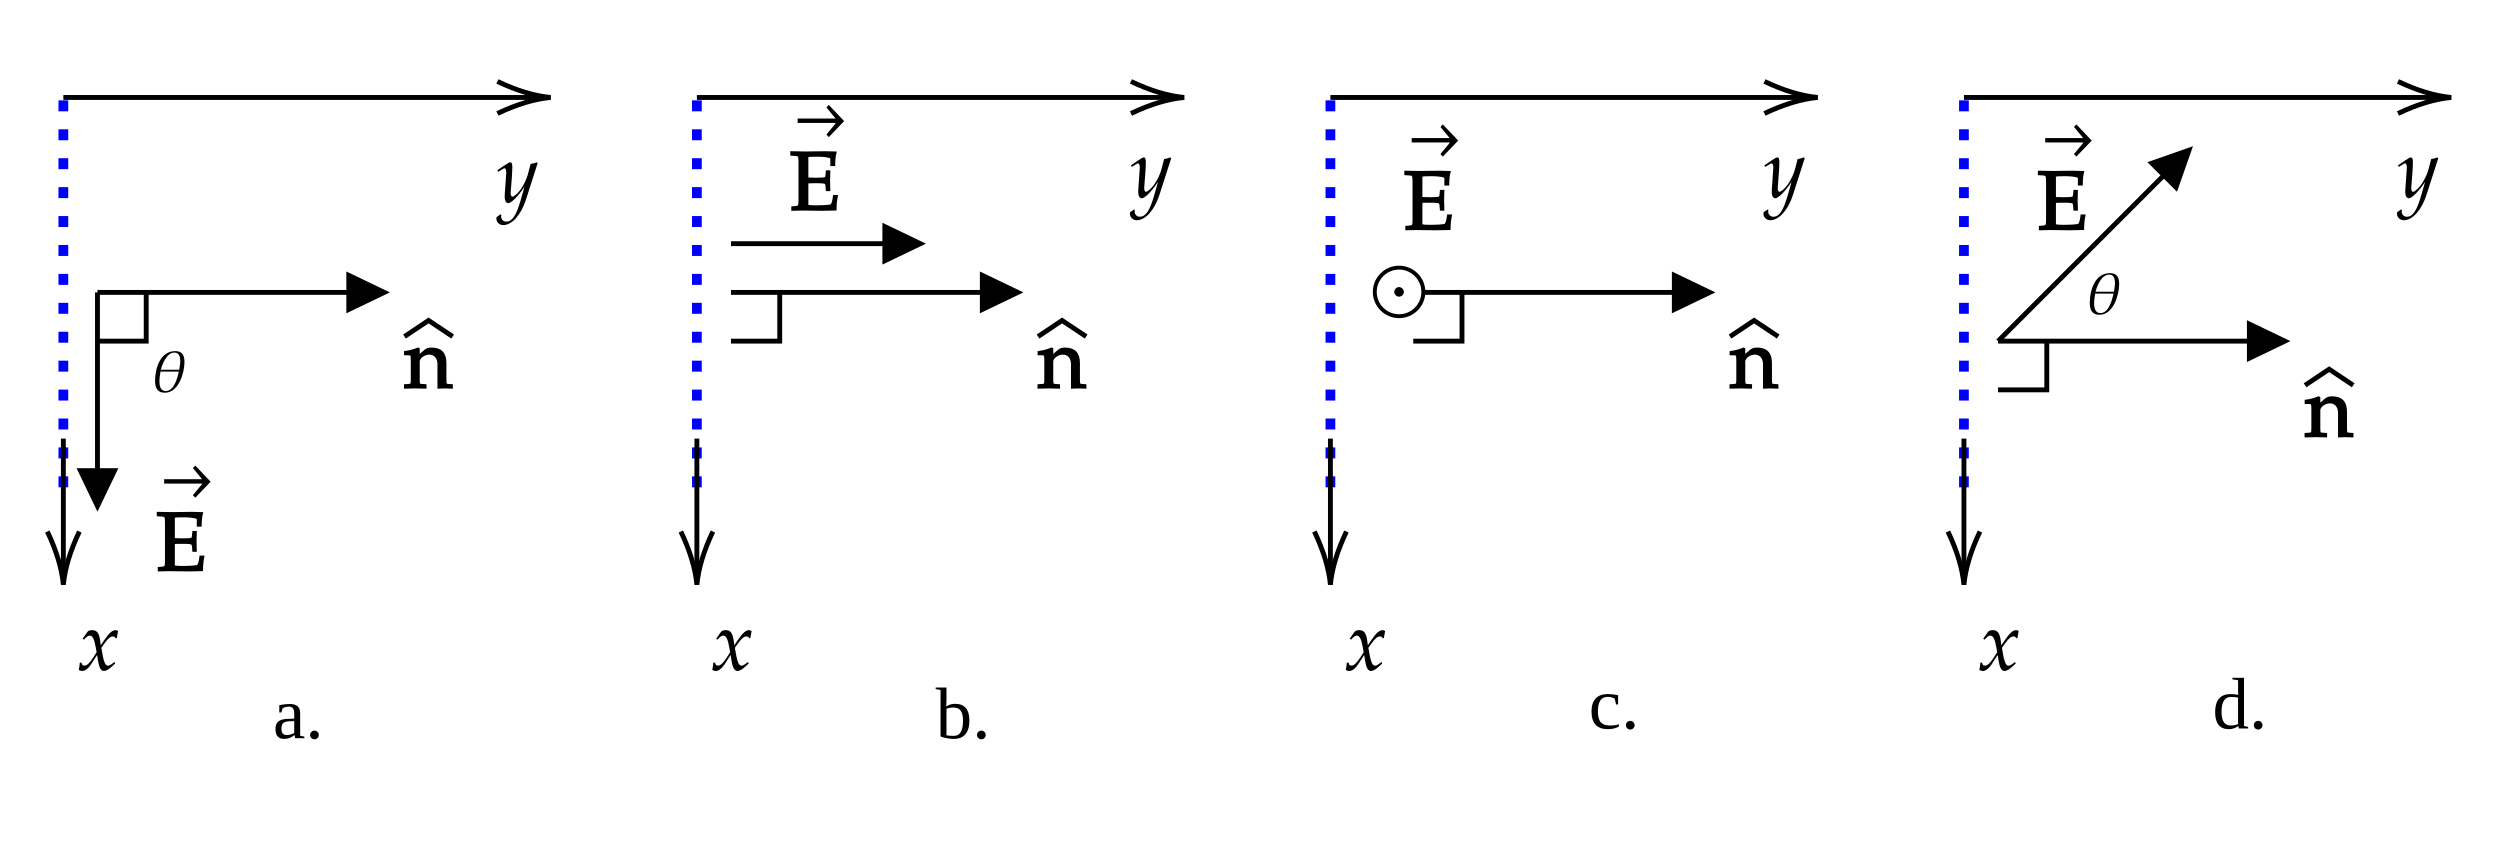
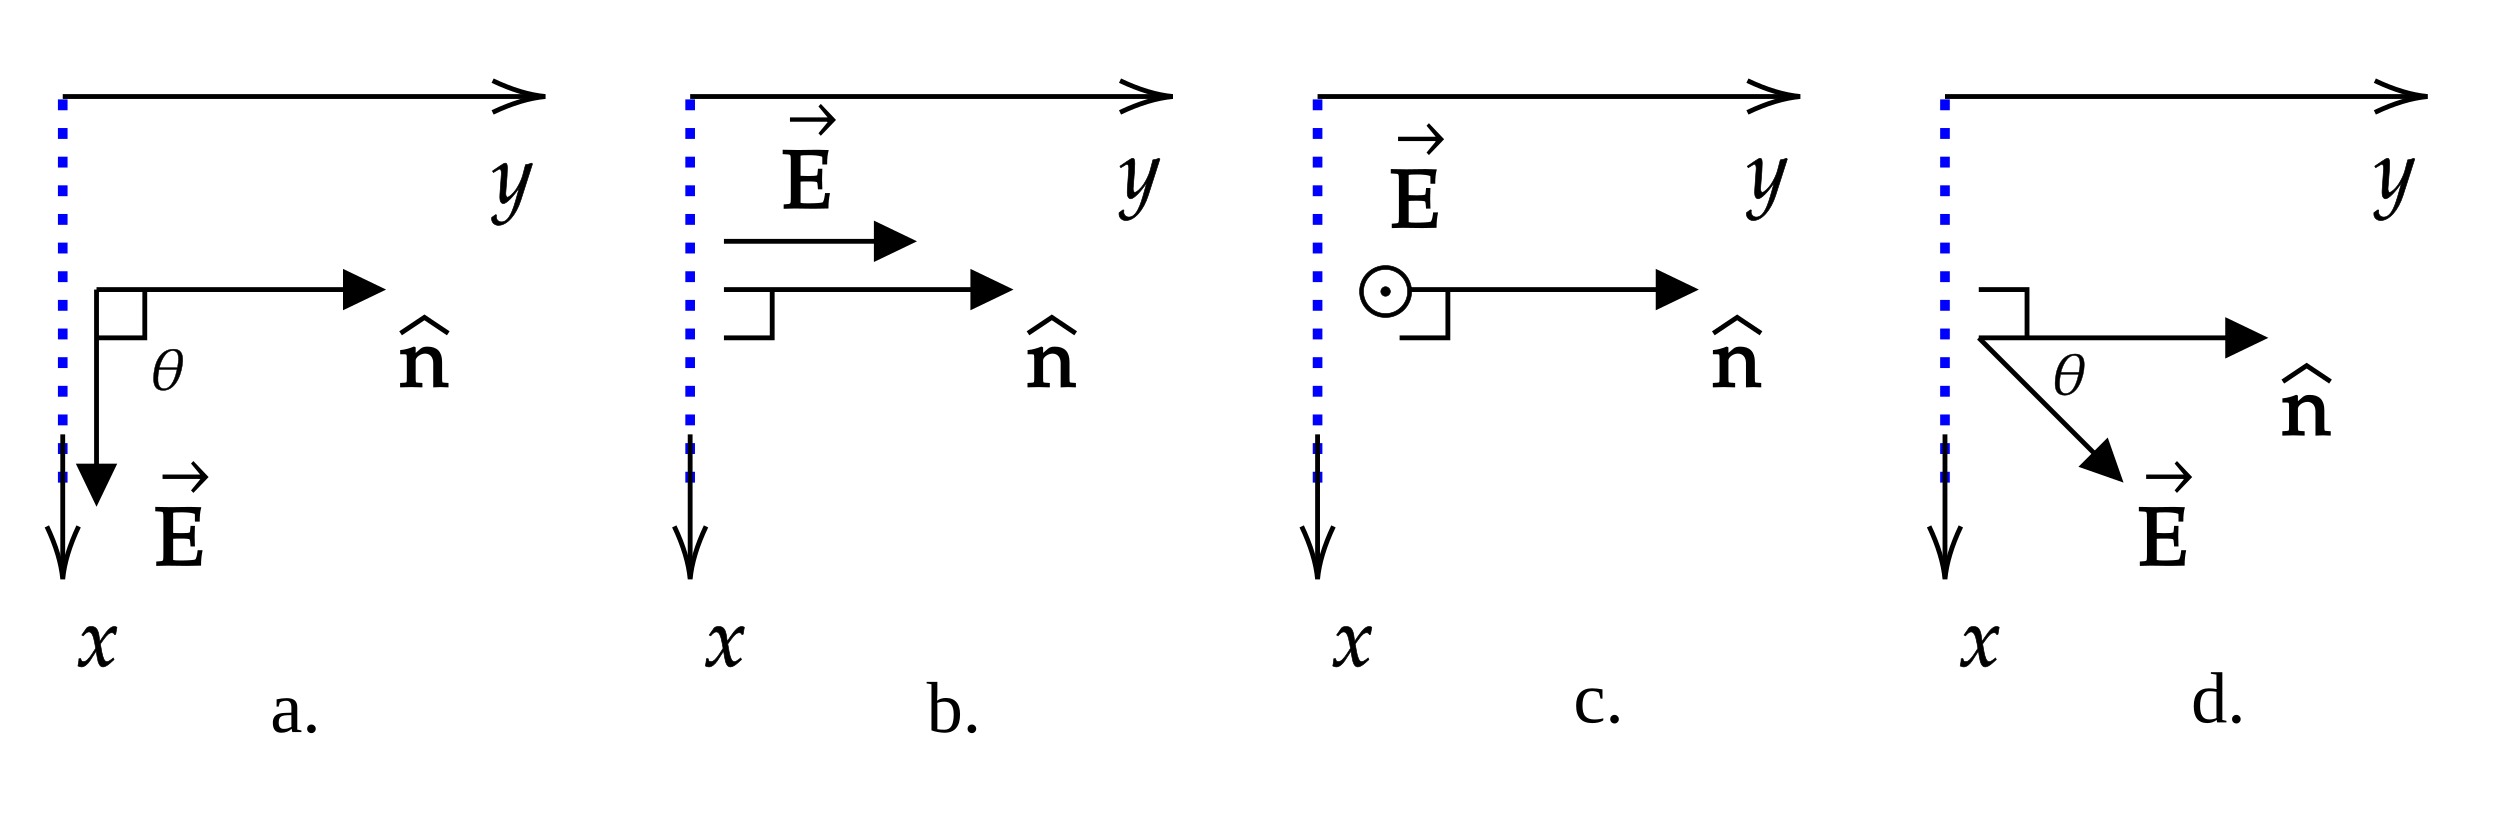
- <svg xmlns="http://www.w3.org/2000/svg" x="0" y="0" width="513" height="172.852" style="         width:513px;         height:172.852px;         background: transparent;         fill: none; ">
+ <svg xmlns="http://www.w3.org/2000/svg" x="0" y="0" width="518" height="172.85" style="         width:518px;         height:172.85px;         background: transparent;         fill: none; ">
  <svg class="role-diagram-draw-area">
    <g class="shapes-region" style="stroke: black; fill: none;">
      <g class="arrow-line">
        <path class="connection real" stroke-dasharray="2.25 3.685" d="  M13,100 L13,20" style="stroke: rgb(0, 0, 255); stroke-opacity: 1; stroke-width: 2; fill: none; fill-opacity: 1;" />
      </g>
      <g class="arrow-line">
        <path class="connection real" stroke-dasharray="" d="  M13,90 L13,118" style="stroke: rgb(0, 0, 0); stroke-width: 1; fill: none; fill-opacity: 1;" />
        <g stroke="#000" transform="matrix(-1.8369701987210297e-16,-1,1,-1.8369701987210297e-16,13,120)" style="stroke: rgb(0, 0, 0); stroke-width: 1;">
          <path d=" M10.93,-3.29 Q4.96,-0.45 0,0 Q4.96,0.45 10.93,3.29" />
        </g>
      </g>
      <g class="arrow-line">
        <path class="connection real" stroke-dasharray="" d="  M13,20 L111,20" style="stroke: rgb(0, 0, 0); stroke-width: 1; fill: none; fill-opacity: 1;" />
        <g stroke="#000" transform="matrix(-1,1.2246467991473532e-16,-1.2246467991473532e-16,-1,113,20)" style="stroke: rgb(0, 0, 0); stroke-width: 1;">
          <path d=" M10.93,-3.29 Q4.96,-0.45 0,0 Q4.96,0.45 10.93,3.29" />
        </g>
      </g>
      <g class="arrow-line">
        <path class="connection real" stroke-dasharray="2.25 3.685" d="  M143,100 L143,20" style="stroke: rgb(0, 0, 255); stroke-opacity: 1; stroke-width: 2; fill: none; fill-opacity: 1;" />
      </g>
      <g class="arrow-line">
        <path class="connection real" stroke-dasharray="" d="  M143,90 L143,118" style="stroke: rgb(0, 0, 0); stroke-width: 1; fill: none; fill-opacity: 1;" />
        <g stroke="#000" transform="matrix(-1.8369701987210297e-16,-1,1,-1.8369701987210297e-16,143,120)" style="stroke: rgb(0, 0, 0); stroke-width: 1;">
          <path d=" M10.93,-3.29 Q4.96,-0.45 0,0 Q4.96,0.45 10.93,3.29" />
        </g>
      </g>
      <g class="arrow-line">
        <path class="connection real" stroke-dasharray="" d="  M143,20 L241,20" style="stroke: rgb(0, 0, 0); stroke-width: 1; fill: none; fill-opacity: 1;" />
        <g stroke="#000" transform="matrix(-1,1.2246467991473532e-16,-1.2246467991473532e-16,-1,243,20)" style="stroke: rgb(0, 0, 0); stroke-width: 1;">
          <path d=" M10.93,-3.29 Q4.96,-0.45 0,0 Q4.96,0.45 10.93,3.29" />
        </g>
      </g>
      <g class="arrow-line">
        <path class="connection real" stroke-dasharray="2.25 3.685" d="  M273,100 L273,20" style="stroke: rgb(0, 0, 255); stroke-opacity: 1; stroke-width: 2; fill: none; fill-opacity: 1;" />
      </g>
      <g class="arrow-line">
        <path class="connection real" stroke-dasharray="" d="  M273,90 L273,118" style="stroke: rgb(0, 0, 0); stroke-width: 1; fill: none; fill-opacity: 1;" />
        <g stroke="#000" transform="matrix(-1.8369701987210297e-16,-1,1,-1.8369701987210297e-16,273,120)" style="stroke: rgb(0, 0, 0); stroke-width: 1;">
          <path d=" M10.93,-3.29 Q4.96,-0.45 0,0 Q4.96,0.45 10.93,3.29" />
        </g>
      </g>
      <g class="arrow-line">
        <path class="connection real" stroke-dasharray="" d="  M273,20 L371,20" style="stroke: rgb(0, 0, 0); stroke-width: 1; fill: none; fill-opacity: 1;" />
        <g stroke="#000" transform="matrix(-1,1.2246467991473532e-16,-1.2246467991473532e-16,-1,373,20)" style="stroke: rgb(0, 0, 0); stroke-width: 1;">
          <path d=" M10.93,-3.29 Q4.96,-0.45 0,0 Q4.96,0.45 10.93,3.29" />
        </g>
      </g>
      <g class="arrow-line">
        <path class="connection real" stroke-dasharray="2.25 3.685" d="  M403,100 L403,20" style="stroke: rgb(0, 0, 255); stroke-opacity: 1; stroke-width: 2; fill: none; fill-opacity: 1;" />
      </g>
      <g class="arrow-line">
        <path class="connection real" stroke-dasharray="" d="  M403,90 L403,118" style="stroke: rgb(0, 0, 0); stroke-width: 1; fill: none; fill-opacity: 1;" />
        <g stroke="#000" transform="matrix(-1.8369701987210297e-16,-1,1,-1.8369701987210297e-16,403,120)" style="stroke: rgb(0, 0, 0); stroke-width: 1;">
          <path d=" M10.93,-3.29 Q4.96,-0.45 0,0 Q4.96,0.45 10.93,3.29" />
        </g>
      </g>
      <g class="arrow-line">
        <path class="connection real" stroke-dasharray="" d="  M403,20 L501,20" style="stroke: rgb(0, 0, 0); stroke-width: 1; fill: none; fill-opacity: 1;" />
        <g stroke="#000" transform="matrix(-1,1.2246467991473532e-16,-1.2246467991473532e-16,-1,503,20)" style="stroke: rgb(0, 0, 0); stroke-width: 1;">
          <path d=" M10.93,-3.29 Q4.96,-0.45 0,0 Q4.96,0.45 10.93,3.29" />
        </g>
      </g>
      <g class="arrow-line">
        <path class="connection real" stroke-dasharray="" d="  M20,60 L77,60" style="stroke: rgb(0, 0, 0); stroke-width: 1; fill: none; fill-opacity: 1;" />
        <g stroke="none" fill="#000" transform="matrix(-1,1.2246467991473532e-16,-1.2246467991473532e-16,-1,80,60)" style="stroke: none; fill: rgb(0, 0, 0); stroke-width: 1;">
          <path d=" M8.93,-4.29 L0,0 L8.93,4.29 Z" />
        </g>
      </g>
      <g class="arrow-line">
        <path class="connection real" stroke-dasharray="" d="  M20,60 L20,102" style="stroke: rgb(0, 0, 0); stroke-width: 1; fill: none; fill-opacity: 1;" />
        <g stroke="none" fill="#000" transform="matrix(-1.8369701987210297e-16,-1,1,-1.8369701987210297e-16,20,105)" style="stroke: none; fill: rgb(0, 0, 0); stroke-width: 1;">
          <path d=" M8.93,-4.29 L0,0 L8.93,4.29 Z" />
        </g>
      </g>
      <g class="arrow-line">
        <path class="connection real" stroke-dasharray="" d="  M150,60 L207,60" style="stroke: rgb(0, 0, 0); stroke-width: 1; fill: none; fill-opacity: 1;" />
        <g stroke="none" fill="#000" transform="matrix(-1,1.2246467991473532e-16,-1.2246467991473532e-16,-1,210,60)" style="stroke: none; fill: rgb(0, 0, 0); stroke-width: 1;">
          <path d=" M8.93,-4.29 L0,0 L8.93,4.29 Z" />
        </g>
      </g>
      <g class="arrow-line">
        <path class="connection real" stroke-dasharray="" d="  M150,50 L187,50" style="stroke: rgb(0, 0, 0); stroke-width: 1; fill: none; fill-opacity: 1;" />
        <g stroke="none" fill="#000" transform="matrix(-1,1.2246467991473532e-16,-1.2246467991473532e-16,-1,190,50)" style="stroke: none; fill: rgb(0, 0, 0); stroke-width: 1;">
          <path d=" M8.93,-4.29 L0,0 L8.93,4.29 Z" />
        </g>
      </g>
      <g class="arrow-line">
        <path class="connection real" stroke-dasharray="" d="  M292,60 L349,60" style="stroke: rgb(0, 0, 0); stroke-width: 1; fill: none; fill-opacity: 1;" />
        <g stroke="none" fill="#000" transform="matrix(-1,1.2246467991473532e-16,-1.2246467991473532e-16,-1,352,60)" style="stroke: none; fill: rgb(0, 0, 0); stroke-width: 1;">
          <path d=" M8.93,-4.29 L0,0 L8.93,4.29 Z" />
        </g>
      </g>
      <g class="arrow-line">
        <path class="connection real" stroke-dasharray="" d="  M410,70 L467,70" style="stroke: rgb(0, 0, 0); stroke-width: 1; fill: none; fill-opacity: 1;" />
        <g stroke="none" fill="#000" transform="matrix(-1,1.2246467991473532e-16,-1.2246467991473532e-16,-1,470,70)" style="stroke: none; fill: rgb(0, 0, 0); stroke-width: 1;">
          <path d=" M8.93,-4.29 L0,0 L8.93,4.29 Z" />
        </g>
      </g>
      <g class="arrow-line">
-         <path class="connection real" stroke-dasharray="" d="  M410,70 L447.88,32.12" style="stroke: rgb(0, 0, 0); stroke-width: 1; fill: none; fill-opacity: 1;" />
-         <g stroke="none" fill="#000" transform="matrix(-0.7071068,0.7071068,-0.7071068,-0.7071068,450,30)" style="stroke: none; fill: rgb(0, 0, 0); stroke-width: 1;">
+         <path class="connection real" stroke-dasharray="" d="  M410,70 L437.88,97.88" style="stroke: rgb(0, 0, 0); stroke-width: 1; fill: none; fill-opacity: 1;" />
+         <g stroke="none" fill="#000" transform="matrix(-0.7071068,-0.7071068,0.7071068,-0.7071068,440,100)" style="stroke: none; fill: rgb(0, 0, 0); stroke-width: 1;">
          <path d=" M8.93,-4.29 L0,0 L8.93,4.29 Z" />
        </g>
      </g>
      <g class="composite-shape">
        <path class="real" d=" M30,60 L30,70 L20,70" style="stroke-width: 1; stroke: rgb(0, 0, 0); fill: none; fill-opacity: 1;" />
      </g>
      <g class="composite-shape">
        <path class="real" d=" M160,60 L160,70 L150,70" style="stroke-width: 1; stroke: rgb(0, 0, 0); fill: none; fill-opacity: 1;" />
      </g>
      <g class="composite-shape">
        <path class="real" d=" M300,60 L300,70 L290,70" style="stroke-width: 1; stroke: rgb(0, 0, 0); fill: none; fill-opacity: 1;" />
      </g>
      <g class="composite-shape">
-         <path class="real" d=" M420,70 L420,80 L410,80" style="stroke-width: 1; stroke: rgb(0, 0, 0); fill: none; fill-opacity: 1;" />
+         <path class="real" d=" M410,60 L420,60 L420,70" style="stroke-width: 1; stroke: rgb(0, 0, 0); fill: none; fill-opacity: 1;" />
      </g>
      <g />
    </g>
    <g />
    <g />
    <g />
  </svg>
-   <svg width="511" height="170.852" style="width:511px;height:170.852px;font-family:Asana-Math, Asana;background:transparent;">
-     <g>
-       <g>
-         <g>
-           <g transform="matrix(1,0,0,1,16,137.5)">
-             <path transform="matrix(0.017,0,0,-0.017,0,0)" d="M9 1C24 -7 40 -11 52 -11C85 -11 124 18 155 65L231 182L242 113C255 28 278 -11 314 -11C336 -11 368 6 400 35L449 79L440 98C404 68 379 53 363 53C348 53 335 63 325 83C316 102 305 139 300 168L282 269L317 318C364 383 391 406 422 406C438 406 450 398 455 383L469 387L484 472C472 479 463 482 454 482C414 482 374 446 312 354L275 299L269 347C257 446 230 482 171 482C145 482 123 474 114 461L56 378L73 368C103 402 123 416 142 416C175 416 197 375 214 277L225 215L185 153C142 86 108 54 80 54C65 54 54 58 52 63L41 91L21 88C21 53 13 27 9 1Z" stroke="rgb(0,0,0)" stroke-opacity="1" stroke-width="0" fill="rgb(0,0,0)" fill-opacity="1" />
-           </g>
-         </g>
-       </g>
-     </g>
-     <g>
-       <g>
-         <g>
-           <g transform="matrix(1,0,0,1,102,41.5)">
-             <path transform="matrix(0.017,0,0,-0.017,0,0)" d="M-7 -180C-8 -187 -8 -193 -8 -198C-8 -241 29 -276 74 -276C180 -276 290 -152 349 33L490 473L479 482C450 471 427 465 405 463L370 331C358 284 323 211 290 162C255 111 206 67 184 67C172 67 163 90 164 115L180 322C182 353 184 391 184 419C184 464 177 482 160 482C147 482 133 475 85 442L3 386L14 368L64 398C69 401 80 410 89 410C103 410 111 391 111 358C111 357 111 351 110 343L93 100L92 60C92 18 110 -11 135 -11C172 -11 256 74 331 187L282 16C231 -161 181 -234 111 -234C76 -234 49 -207 49 -172C49 -167 50 -159 51 -150L41 -146Z" stroke="rgb(0,0,0)" stroke-opacity="1" stroke-width="0" fill="rgb(0,0,0)" fill-opacity="1" />
-           </g>
-         </g>
-       </g>
-     </g>
-     <g>
-       <g>
-         <g>
-           <g transform="matrix(1,0,0,1,146,137.5)">
-             <path transform="matrix(0.017,0,0,-0.017,0,0)" d="M9 1C24 -7 40 -11 52 -11C85 -11 124 18 155 65L231 182L242 113C255 28 278 -11 314 -11C336 -11 368 6 400 35L449 79L440 98C404 68 379 53 363 53C348 53 335 63 325 83C316 102 305 139 300 168L282 269L317 318C364 383 391 406 422 406C438 406 450 398 455 383L469 387L484 472C472 479 463 482 454 482C414 482 374 446 312 354L275 299L269 347C257 446 230 482 171 482C145 482 123 474 114 461L56 378L73 368C103 402 123 416 142 416C175 416 197 375 214 277L225 215L185 153C142 86 108 54 80 54C65 54 54 58 52 63L41 91L21 88C21 53 13 27 9 1Z" stroke="rgb(0,0,0)" stroke-opacity="1" stroke-width="0" fill="rgb(0,0,0)" fill-opacity="1" />
-           </g>
-         </g>
-       </g>
-     </g>
-     <g>
-       <g>
-         <g>
-           <g transform="matrix(1,0,0,1,232,40.5)">
-             <path transform="matrix(0.017,0,0,-0.017,0,0)" d="M-7 -180C-8 -187 -8 -193 -8 -198C-8 -241 29 -276 74 -276C180 -276 290 -152 349 33L490 473L479 482C450 471 427 465 405 463L370 331C358 284 323 211 290 162C255 111 206 67 184 67C172 67 163 90 164 115L180 322C182 353 184 391 184 419C184 464 177 482 160 482C147 482 133 475 85 442L3 386L14 368L64 398C69 401 80 410 89 410C103 410 111 391 111 358C111 357 111 351 110 343L93 100L92 60C92 18 110 -11 135 -11C172 -11 256 74 331 187L282 16C231 -161 181 -234 111 -234C76 -234 49 -207 49 -172C49 -167 50 -159 51 -150L41 -146Z" stroke="rgb(0,0,0)" stroke-opacity="1" stroke-width="0" fill="rgb(0,0,0)" fill-opacity="1" />
-           </g>
-         </g>
-       </g>
-     </g>
-     <g>
-       <g>
-         <g>
-           <g transform="matrix(1,0,0,1,276,137.5)">
-             <path transform="matrix(0.017,0,0,-0.017,0,0)" d="M9 1C24 -7 40 -11 52 -11C85 -11 124 18 155 65L231 182L242 113C255 28 278 -11 314 -11C336 -11 368 6 400 35L449 79L440 98C404 68 379 53 363 53C348 53 335 63 325 83C316 102 305 139 300 168L282 269L317 318C364 383 391 406 422 406C438 406 450 398 455 383L469 387L484 472C472 479 463 482 454 482C414 482 374 446 312 354L275 299L269 347C257 446 230 482 171 482C145 482 123 474 114 461L56 378L73 368C103 402 123 416 142 416C175 416 197 375 214 277L225 215L185 153C142 86 108 54 80 54C65 54 54 58 52 63L41 91L21 88C21 53 13 27 9 1Z" stroke="rgb(0,0,0)" stroke-opacity="1" stroke-width="0" fill="rgb(0,0,0)" fill-opacity="1" />
-           </g>
-         </g>
-       </g>
-     </g>
-     <g>
-       <g>
-         <g>
-           <g transform="matrix(1,0,0,1,362,40.5)">
-             <path transform="matrix(0.017,0,0,-0.017,0,0)" d="M-7 -180C-8 -187 -8 -193 -8 -198C-8 -241 29 -276 74 -276C180 -276 290 -152 349 33L490 473L479 482C450 471 427 465 405 463L370 331C358 284 323 211 290 162C255 111 206 67 184 67C172 67 163 90 164 115L180 322C182 353 184 391 184 419C184 464 177 482 160 482C147 482 133 475 85 442L3 386L14 368L64 398C69 401 80 410 89 410C103 410 111 391 111 358C111 357 111 351 110 343L93 100L92 60C92 18 110 -11 135 -11C172 -11 256 74 331 187L282 16C231 -161 181 -234 111 -234C76 -234 49 -207 49 -172C49 -167 50 -159 51 -150L41 -146Z" stroke="rgb(0,0,0)" stroke-opacity="1" stroke-width="0" fill="rgb(0,0,0)" fill-opacity="1" />
-           </g>
-         </g>
-       </g>
-     </g>
-     <g>
-       <g>
-         <g>
-           <g transform="matrix(1,0,0,1,406,137.5)">
-             <path transform="matrix(0.017,0,0,-0.017,0,0)" d="M9 1C24 -7 40 -11 52 -11C85 -11 124 18 155 65L231 182L242 113C255 28 278 -11 314 -11C336 -11 368 6 400 35L449 79L440 98C404 68 379 53 363 53C348 53 335 63 325 83C316 102 305 139 300 168L282 269L317 318C364 383 391 406 422 406C438 406 450 398 455 383L469 387L484 472C472 479 463 482 454 482C414 482 374 446 312 354L275 299L269 347C257 446 230 482 171 482C145 482 123 474 114 461L56 378L73 368C103 402 123 416 142 416C175 416 197 375 214 277L225 215L185 153C142 86 108 54 80 54C65 54 54 58 52 63L41 91L21 88C21 53 13 27 9 1Z" stroke="rgb(0,0,0)" stroke-opacity="1" stroke-width="0" fill="rgb(0,0,0)" fill-opacity="1" />
-           </g>
-         </g>
-       </g>
-     </g>
-     <g>
-       <g>
-         <g>
-           <g transform="matrix(1,0,0,1,492,40.5)">
-             <path transform="matrix(0.017,0,0,-0.017,0,0)" d="M-7 -180C-8 -187 -8 -193 -8 -198C-8 -241 29 -276 74 -276C180 -276 290 -152 349 33L490 473L479 482C450 471 427 465 405 463L370 331C358 284 323 211 290 162C255 111 206 67 184 67C172 67 163 90 164 115L180 322C182 353 184 391 184 419C184 464 177 482 160 482C147 482 133 475 85 442L3 386L14 368L64 398C69 401 80 410 89 410C103 410 111 391 111 358C111 357 111 351 110 343L93 100L92 60C92 18 110 -11 135 -11C172 -11 256 74 331 187L282 16C231 -161 181 -234 111 -234C76 -234 49 -207 49 -172C49 -167 50 -159 51 -150L41 -146Z" stroke="rgb(0,0,0)" stroke-opacity="1" stroke-width="0" fill="rgb(0,0,0)" fill-opacity="1" />
-           </g>
-         </g>
-       </g>
-     </g>
-     <g>
-       <g>
-         <g>
-           <text x="56" y="142" style="white-space:pre;stroke:none;fill:rgb(0,0,0);fill-opacity:1;font-size:15px;font-family:&quot;Times New Roman&quot;, Times, serif;font-weight:400;font-style:normal;dominant-baseline:text-before-edge;text-decoration:none solid rgb(0, 0, 0);">a.</text>
-         </g>
-       </g>
-     </g>
-     <g>
-       <g>
-         <g>
-           <text x="192" y="142" style="white-space:pre;stroke:none;fill:rgb(0,0,0);fill-opacity:1;font-size:15px;font-family:&quot;Times New Roman&quot;, Times, serif;font-weight:400;font-style:normal;dominant-baseline:text-before-edge;text-decoration:none solid rgb(0, 0, 0);">b.</text>
-         </g>
-       </g>
-     </g>
-     <g>
-       <g>
-         <g>
-           <text x="326" y="140" style="white-space:pre;stroke:none;fill:rgb(0,0,0);fill-opacity:1;font-size:15px;font-family:&quot;Times New Roman&quot;, Times, serif;font-weight:400;font-style:normal;dominant-baseline:text-before-edge;text-decoration:none solid rgb(0, 0, 0);">c.</text>
-         </g>
-       </g>
-     </g>
-     <g>
-       <g>
-         <g>
-           <text x="454" y="140" style="white-space:pre;stroke:none;fill:rgb(0,0,0);fill-opacity:1;font-size:15px;font-family:&quot;Times New Roman&quot;, Times, serif;font-weight:400;font-style:normal;dominant-baseline:text-before-edge;text-decoration:none solid rgb(0, 0, 0);">d.</text>
-         </g>
-       </g>
-     </g>
-     <g>
-       <g>
-         <g>
-           <g>
-             <g>
-               <g>
-                 <g transform="matrix(1,0,0,1,83,79.5)">
+   <svg width="516" height="170.85" style="width:516px;height:170.85px;font-family:Asana-Math, Asana;background:transparent;">
+     <g>
+       <g>
+         <g>
+           <g transform="matrix(1,0,0,1,16,138)">
+             <path transform="matrix(0.017,0,0,-0.017,0,0)" d="M9 1C24 -7 40 -11 52 -11C85 -11 124 18 155 65L231 182L242 113C255 28 278 -11 314 -11C336 -11 368 6 400 35L449 79L440 98C404 68 379 53 363 53C348 53 335 63 325 83C316 102 305 139 300 168L282 269L317 318C364 383 391 406 422 406C438 406 450 398 455 383L469 387L484 472C472 479 463 482 454 482C414 482 374 446 312 354L275 299L269 347C257 446 230 482 171 482C145 482 123 474 114 461L56 378L73 368C103 402 123 416 142 416C175 416 197 375 214 277L225 215L185 153C142 86 108 54 80 54C65 54 54 58 52 63L41 91L21 88C21 53 13 27 9 1Z" stroke="rgb(0,0,0)" stroke-opacity="1" stroke-width="8" fill="rgb(0,0,0)" fill-opacity="1" />
+           </g>
+         </g>
+       </g>
+     </g>
+     <g>
+       <g>
+         <g>
+           <g transform="matrix(1,0,0,1,102,42)">
+             <path transform="matrix(0.017,0,0,-0.017,0,0)" d="M-7 -180C-8 -187 -8 -193 -8 -198C-8 -241 29 -276 74 -276C180 -276 290 -152 349 33L490 473L479 482C450 471 427 465 405 463L370 331C358 284 323 211 290 162C255 111 206 67 184 67C172 67 163 90 164 115L180 322C182 353 184 391 184 419C184 464 177 482 160 482C147 482 133 475 85 442L3 386L14 368L64 398C69 401 80 410 89 410C103 410 111 391 111 358C111 357 111 351 110 343L93 100L92 60C92 18 110 -11 135 -11C172 -11 256 74 331 187L282 16C231 -161 181 -234 111 -234C76 -234 49 -207 49 -172C49 -167 50 -159 51 -150L41 -146Z" stroke="rgb(0,0,0)" stroke-opacity="1" stroke-width="8" fill="rgb(0,0,0)" fill-opacity="1" />
+           </g>
+         </g>
+       </g>
+     </g>
+     <g>
+       <g>
+         <g>
+           <g transform="matrix(1,0,0,1,146,138)">
+             <path transform="matrix(0.017,0,0,-0.017,0,0)" d="M9 1C24 -7 40 -11 52 -11C85 -11 124 18 155 65L231 182L242 113C255 28 278 -11 314 -11C336 -11 368 6 400 35L449 79L440 98C404 68 379 53 363 53C348 53 335 63 325 83C316 102 305 139 300 168L282 269L317 318C364 383 391 406 422 406C438 406 450 398 455 383L469 387L484 472C472 479 463 482 454 482C414 482 374 446 312 354L275 299L269 347C257 446 230 482 171 482C145 482 123 474 114 461L56 378L73 368C103 402 123 416 142 416C175 416 197 375 214 277L225 215L185 153C142 86 108 54 80 54C65 54 54 58 52 63L41 91L21 88C21 53 13 27 9 1Z" stroke="rgb(0,0,0)" stroke-opacity="1" stroke-width="8" fill="rgb(0,0,0)" fill-opacity="1" />
+           </g>
+         </g>
+       </g>
+     </g>
+     <g>
+       <g>
+         <g>
+           <g transform="matrix(1,0,0,1,232,41)">
+             <path transform="matrix(0.017,0,0,-0.017,0,0)" d="M-7 -180C-8 -187 -8 -193 -8 -198C-8 -241 29 -276 74 -276C180 -276 290 -152 349 33L490 473L479 482C450 471 427 465 405 463L370 331C358 284 323 211 290 162C255 111 206 67 184 67C172 67 163 90 164 115L180 322C182 353 184 391 184 419C184 464 177 482 160 482C147 482 133 475 85 442L3 386L14 368L64 398C69 401 80 410 89 410C103 410 111 391 111 358C111 357 111 351 110 343L93 100L92 60C92 18 110 -11 135 -11C172 -11 256 74 331 187L282 16C231 -161 181 -234 111 -234C76 -234 49 -207 49 -172C49 -167 50 -159 51 -150L41 -146Z" stroke="rgb(0,0,0)" stroke-opacity="1" stroke-width="8" fill="rgb(0,0,0)" fill-opacity="1" />
+           </g>
+         </g>
+       </g>
+     </g>
+     <g>
+       <g>
+         <g>
+           <g transform="matrix(1,0,0,1,276,138)">
+             <path transform="matrix(0.017,0,0,-0.017,0,0)" d="M9 1C24 -7 40 -11 52 -11C85 -11 124 18 155 65L231 182L242 113C255 28 278 -11 314 -11C336 -11 368 6 400 35L449 79L440 98C404 68 379 53 363 53C348 53 335 63 325 83C316 102 305 139 300 168L282 269L317 318C364 383 391 406 422 406C438 406 450 398 455 383L469 387L484 472C472 479 463 482 454 482C414 482 374 446 312 354L275 299L269 347C257 446 230 482 171 482C145 482 123 474 114 461L56 378L73 368C103 402 123 416 142 416C175 416 197 375 214 277L225 215L185 153C142 86 108 54 80 54C65 54 54 58 52 63L41 91L21 88C21 53 13 27 9 1Z" stroke="rgb(0,0,0)" stroke-opacity="1" stroke-width="8" fill="rgb(0,0,0)" fill-opacity="1" />
+           </g>
+         </g>
+       </g>
+     </g>
+     <g>
+       <g>
+         <g>
+           <g transform="matrix(1,0,0,1,362,41)">
+             <path transform="matrix(0.017,0,0,-0.017,0,0)" d="M-7 -180C-8 -187 -8 -193 -8 -198C-8 -241 29 -276 74 -276C180 -276 290 -152 349 33L490 473L479 482C450 471 427 465 405 463L370 331C358 284 323 211 290 162C255 111 206 67 184 67C172 67 163 90 164 115L180 322C182 353 184 391 184 419C184 464 177 482 160 482C147 482 133 475 85 442L3 386L14 368L64 398C69 401 80 410 89 410C103 410 111 391 111 358C111 357 111 351 110 343L93 100L92 60C92 18 110 -11 135 -11C172 -11 256 74 331 187L282 16C231 -161 181 -234 111 -234C76 -234 49 -207 49 -172C49 -167 50 -159 51 -150L41 -146Z" stroke="rgb(0,0,0)" stroke-opacity="1" stroke-width="8" fill="rgb(0,0,0)" fill-opacity="1" />
+           </g>
+         </g>
+       </g>
+     </g>
+     <g>
+       <g>
+         <g>
+           <g transform="matrix(1,0,0,1,406,138)">
+             <path transform="matrix(0.017,0,0,-0.017,0,0)" d="M9 1C24 -7 40 -11 52 -11C85 -11 124 18 155 65L231 182L242 113C255 28 278 -11 314 -11C336 -11 368 6 400 35L449 79L440 98C404 68 379 53 363 53C348 53 335 63 325 83C316 102 305 139 300 168L282 269L317 318C364 383 391 406 422 406C438 406 450 398 455 383L469 387L484 472C472 479 463 482 454 482C414 482 374 446 312 354L275 299L269 347C257 446 230 482 171 482C145 482 123 474 114 461L56 378L73 368C103 402 123 416 142 416C175 416 197 375 214 277L225 215L185 153C142 86 108 54 80 54C65 54 54 58 52 63L41 91L21 88C21 53 13 27 9 1Z" stroke="rgb(0,0,0)" stroke-opacity="1" stroke-width="8" fill="rgb(0,0,0)" fill-opacity="1" />
+           </g>
+         </g>
+       </g>
+     </g>
+     <g>
+       <g>
+         <g>
+           <g transform="matrix(1,0,0,1,492,41)">
+             <path transform="matrix(0.017,0,0,-0.017,0,0)" d="M-7 -180C-8 -187 -8 -193 -8 -198C-8 -241 29 -276 74 -276C180 -276 290 -152 349 33L490 473L479 482C450 471 427 465 405 463L370 331C358 284 323 211 290 162C255 111 206 67 184 67C172 67 163 90 164 115L180 322C182 353 184 391 184 419C184 464 177 482 160 482C147 482 133 475 85 442L3 386L14 368L64 398C69 401 80 410 89 410C103 410 111 391 111 358C111 357 111 351 110 343L93 100L92 60C92 18 110 -11 135 -11C172 -11 256 74 331 187L282 16C231 -161 181 -234 111 -234C76 -234 49 -207 49 -172C49 -167 50 -159 51 -150L41 -146Z" stroke="rgb(0,0,0)" stroke-opacity="1" stroke-width="8" fill="rgb(0,0,0)" fill-opacity="1" />
+           </g>
+         </g>
+       </g>
+     </g>
+     <g>
+       <g>
+         <g>
+           <text x="56" y="142.2" style="white-space:pre;stroke:none;fill:rgb(0,0,0);fill-opacity:1;font-size:15px;font-family:&quot;Times New Roman&quot;, Times, serif;font-weight:400;font-style:normal;dominant-baseline:text-before-edge;text-decoration:none solid rgb(0, 0, 0);">a.</text>
+         </g>
+       </g>
+     </g>
+     <g>
+       <g>
+         <g>
+           <text x="192" y="142.2" style="white-space:pre;stroke:none;fill:rgb(0,0,0);fill-opacity:1;font-size:15px;font-family:&quot;Times New Roman&quot;, Times, serif;font-weight:400;font-style:normal;dominant-baseline:text-before-edge;text-decoration:none solid rgb(0, 0, 0);">b.</text>
+         </g>
+       </g>
+     </g>
+     <g>
+       <g>
+         <g>
+           <text x="326" y="140.2" style="white-space:pre;stroke:none;fill:rgb(0,0,0);fill-opacity:1;font-size:15px;font-family:&quot;Times New Roman&quot;, Times, serif;font-weight:400;font-style:normal;dominant-baseline:text-before-edge;text-decoration:none solid rgb(0, 0, 0);">c.</text>
+         </g>
+       </g>
+     </g>
+     <g>
+       <g>
+         <g>
+           <text x="454" y="140.2" style="white-space:pre;stroke:none;fill:rgb(0,0,0);fill-opacity:1;font-size:15px;font-family:&quot;Times New Roman&quot;, Times, serif;font-weight:400;font-style:normal;dominant-baseline:text-before-edge;text-decoration:none solid rgb(0, 0, 0);">d.</text>
+         </g>
+       </g>
+     </g>
+     <g>
+       <g>
+         <g>
+           <g>
+             <g>
+               <g>
+                 <g transform="matrix(1,0,0,1,83,80)">
                  <path transform="matrix(0.017,0,0,-0.017,0,0)" d="M410 -3C471 0 472 0 489 0C503 0 503 0 572 -3L572 27L531 30C497 32 494 38 494 102L494 295C494 412 439 469 327 469C290 469 269 462 248 444L172 378L172 465L163 469C112 448 60 434 7 428L7 400L44 400C84 400 88 393 88 327L88 102C88 39 85 32 51 30L6 27L6 -3C74 -1 101 0 130 0C159 0 186 -1 254 -3L254 27L209 30C175 32 172 39 172 102L172 314C172 359 238 408 299 408C366 408 410 358 410 281Z" stroke="rgb(0,0,0)" stroke-opacity="1" stroke-width="24" fill="rgb(0,0,0)" fill-opacity="1" />
                </g>
              </g>
            </g>
          </g>
-           <svg x="83" overflow="visible" y="61" height="9" width="9.883">
+           <svg x="83" overflow="visible" y="61" height="9" width="9.878">
            <polyline points="0.00,8.06 4.94,4.76 9.88,8.06" style="fill:none;fill-opacity:1;stroke-width:1px;stroke:rgb(0,0,0);stroke-opacity:1;" />
          </svg>
        </g>
      </g>
    </g>
    <g>
      <g>
        <g>
          <g>
            <g>
              <g>
                <g transform="matrix(1,0,0,1,162,43)">
                  <path transform="matrix(0.017,0,0,-0.017,0,0)" d="M556 0C556 58 562 112 572 164L537 164C536 155 527 61 499 51C478 44 405 39 315 39C263 39 245 41 216 47L216 327C244 329 274 330 319 330C393 330 420 327 438 318L446 293L451 234L481 234C478 327 478 327 478 345C478 361 478 361 481 461L451 461L446 409C445 400 442 391 438 383C420 375 392 372 326 372C284 372 250 373 216 375L216 642C247 649 264 650 333 650C390 650 446 645 478 636C502 630 505 625 505 602L505 537L540 537C540 597 545 645 556 689C507 691 476 692 432 692C339 692 246 689 200 689C166 689 121 690 22 692L22 662L70 659C116 656 121 648 121 569L121 120C121 41 117 34 70 30L34 27L34 -3C100 -1 129 0 157 0C203 0 319 -3 389 -3C420 -3 420 -3 556 0Z" stroke="rgb(0,0,0)" stroke-opacity="1" stroke-width="24" fill="rgb(0,0,0)" fill-opacity="1" />
                </g>
              </g>
            </g>
          </g>
-           <svg x="162" overflow="visible" y="20" height="10" width="11.219">
+           <svg x="162" overflow="visible" y="20" height="10" width="11.222">
            <path d=" M 11.22 4.85 l -3.15 -3.32 l -0.49 0.52 l 1.93 2.33 h -0.15 v 0.90 h 0.15 l -1.93 2.33 l 0.49 0.52 z  M 1.68 5.23 h 9.08 v -0.90 h -9.08 z" style="fill:rgb(0,0,0);fill-opacity:1;stroke-width:1px;stroke:none;stroke-opacity:1;" />
          </svg>
        </g>
      </g>
    </g>
    <g>
      <g>
        <g>
-           <g transform="matrix(1,0,0,1,281.3984,64.5)">
-             <path transform="matrix(0.017,0,0,-0.017,0,0)" d="M652 271C652 445 509 587 335 587C160 587 18 445 18 271C18 96 160 -46 335 -46C509 -46 652 96 652 271ZM604 271C604 122 482 1 335 1C186 1 65 122 65 271C65 419 186 540 335 540C482 540 604 419 604 271ZM393 271C393 301 365 329 334 329C304 329 277 301 277 271C277 241 303 213 334 213C366 213 393 241 393 271Z" stroke="rgb(0,0,0)" stroke-opacity="1" stroke-width="0" fill="rgb(0,0,0)" fill-opacity="1" />
+           <g transform="matrix(1,0,0,1,281.4,65)">
+             <path transform="matrix(0.017,0,0,-0.017,0,0)" d="M652 271C652 445 509 587 335 587C160 587 18 445 18 271C18 96 160 -46 335 -46C509 -46 652 96 652 271ZM604 271C604 122 482 1 335 1C186 1 65 122 65 271C65 419 186 540 335 540C482 540 604 419 604 271ZM393 271C393 301 365 329 334 329C304 329 277 301 277 271C277 241 303 213 334 213C366 213 393 241 393 271Z" stroke="rgb(0,0,0)" stroke-opacity="1" stroke-width="8" fill="rgb(0,0,0)" fill-opacity="1" />
          </g>
        </g>
      </g>
    </g>
    <g>
      <g>
        <g>
          <g>
            <g>
              <g>
                <g transform="matrix(1,0,0,1,288,47)">
                  <path transform="matrix(0.017,0,0,-0.017,0,0)" d="M556 0C556 58 562 112 572 164L537 164C536 155 527 61 499 51C478 44 405 39 315 39C263 39 245 41 216 47L216 327C244 329 274 330 319 330C393 330 420 327 438 318L446 293L451 234L481 234C478 327 478 327 478 345C478 361 478 361 481 461L451 461L446 409C445 400 442 391 438 383C420 375 392 372 326 372C284 372 250 373 216 375L216 642C247 649 264 650 333 650C390 650 446 645 478 636C502 630 505 625 505 602L505 537L540 537C540 597 545 645 556 689C507 691 476 692 432 692C339 692 246 689 200 689C166 689 121 690 22 692L22 662L70 659C116 656 121 648 121 569L121 120C121 41 117 34 70 30L34 27L34 -3C100 -1 129 0 157 0C203 0 319 -3 389 -3C420 -3 420 -3 556 0Z" stroke="rgb(0,0,0)" stroke-opacity="1" stroke-width="24" fill="rgb(0,0,0)" fill-opacity="1" />
                </g>
              </g>
            </g>
          </g>
-           <svg x="288" overflow="visible" y="24" height="10" width="11.219">
+           <svg x="288" overflow="visible" y="24" height="10" width="11.222">
            <path d=" M 11.22 4.85 l -3.15 -3.32 l -0.49 0.52 l 1.93 2.33 h -0.15 v 0.90 h 0.15 l -1.93 2.33 l 0.49 0.52 z  M 1.68 5.23 h 9.08 v -0.90 h -9.08 z" style="fill:rgb(0,0,0);fill-opacity:1;stroke-width:1px;stroke:none;stroke-opacity:1;" />
          </svg>
        </g>
      </g>
    </g>
    <g>
      <g>
        <g>
          <g>
            <g>
              <g>
-                 <g transform="matrix(1,0,0,1,418,47)">
+                 <g transform="matrix(1,0,0,1,443,117)">
                  <path transform="matrix(0.017,0,0,-0.017,0,0)" d="M556 0C556 58 562 112 572 164L537 164C536 155 527 61 499 51C478 44 405 39 315 39C263 39 245 41 216 47L216 327C244 329 274 330 319 330C393 330 420 327 438 318L446 293L451 234L481 234C478 327 478 327 478 345C478 361 478 361 481 461L451 461L446 409C445 400 442 391 438 383C420 375 392 372 326 372C284 372 250 373 216 375L216 642C247 649 264 650 333 650C390 650 446 645 478 636C502 630 505 625 505 602L505 537L540 537C540 597 545 645 556 689C507 691 476 692 432 692C339 692 246 689 200 689C166 689 121 690 22 692L22 662L70 659C116 656 121 648 121 569L121 120C121 41 117 34 70 30L34 27L34 -3C100 -1 129 0 157 0C203 0 319 -3 389 -3C420 -3 420 -3 556 0Z" stroke="rgb(0,0,0)" stroke-opacity="1" stroke-width="24" fill="rgb(0,0,0)" fill-opacity="1" />
                </g>
              </g>
            </g>
          </g>
-           <svg x="418" overflow="visible" y="24" height="10" width="11.219">
+           <svg x="443" overflow="visible" y="94" height="10" width="11.222">
            <path d=" M 11.22 4.85 l -3.15 -3.32 l -0.49 0.52 l 1.93 2.33 h -0.15 v 0.90 h 0.15 l -1.93 2.33 l 0.49 0.52 z  M 1.68 5.23 h 9.08 v -0.90 h -9.08 z" style="fill:rgb(0,0,0);fill-opacity:1;stroke-width:1px;stroke:none;stroke-opacity:1;" />
          </svg>
        </g>
      </g>
    </g>
    <g>
      <g>
        <g>
          <g>
            <g>
              <g>
                <g transform="matrix(1,0,0,1,32,117)">
                  <path transform="matrix(0.017,0,0,-0.017,0,0)" d="M556 0C556 58 562 112 572 164L537 164C536 155 527 61 499 51C478 44 405 39 315 39C263 39 245 41 216 47L216 327C244 329 274 330 319 330C393 330 420 327 438 318L446 293L451 234L481 234C478 327 478 327 478 345C478 361 478 361 481 461L451 461L446 409C445 400 442 391 438 383C420 375 392 372 326 372C284 372 250 373 216 375L216 642C247 649 264 650 333 650C390 650 446 645 478 636C502 630 505 625 505 602L505 537L540 537C540 597 545 645 556 689C507 691 476 692 432 692C339 692 246 689 200 689C166 689 121 690 22 692L22 662L70 659C116 656 121 648 121 569L121 120C121 41 117 34 70 30L34 27L34 -3C100 -1 129 0 157 0C203 0 319 -3 389 -3C420 -3 420 -3 556 0Z" stroke="rgb(0,0,0)" stroke-opacity="1" stroke-width="24" fill="rgb(0,0,0)" fill-opacity="1" />
                </g>
              </g>
            </g>
          </g>
-           <svg x="32" overflow="visible" y="94" height="10" width="11.219">
+           <svg x="32" overflow="visible" y="94" height="10" width="11.222">
            <path d=" M 11.22 4.85 l -3.15 -3.32 l -0.49 0.52 l 1.93 2.33 h -0.15 v 0.90 h 0.15 l -1.93 2.33 l 0.49 0.52 z  M 1.68 5.23 h 9.08 v -0.90 h -9.08 z" style="fill:rgb(0,0,0);fill-opacity:1;stroke-width:1px;stroke:none;stroke-opacity:1;" />
          </svg>
        </g>
      </g>
    </g>
    <g>
      <g>
        <g>
          <g>
            <g>
              <g>
-                 <g transform="matrix(1,0,0,1,213,79.5)">
+                 <g transform="matrix(1,0,0,1,213,80)">
                  <path transform="matrix(0.017,0,0,-0.017,0,0)" d="M410 -3C471 0 472 0 489 0C503 0 503 0 572 -3L572 27L531 30C497 32 494 38 494 102L494 295C494 412 439 469 327 469C290 469 269 462 248 444L172 378L172 465L163 469C112 448 60 434 7 428L7 400L44 400C84 400 88 393 88 327L88 102C88 39 85 32 51 30L6 27L6 -3C74 -1 101 0 130 0C159 0 186 -1 254 -3L254 27L209 30C175 32 172 39 172 102L172 314C172 359 238 408 299 408C366 408 410 358 410 281Z" stroke="rgb(0,0,0)" stroke-opacity="1" stroke-width="24" fill="rgb(0,0,0)" fill-opacity="1" />
                </g>
              </g>
            </g>
          </g>
-           <svg x="213" overflow="visible" y="61" height="9" width="9.883">
+           <svg x="213" overflow="visible" y="61" height="9" width="9.878">
            <polyline points="0.00,8.06 4.94,4.76 9.88,8.06" style="fill:none;fill-opacity:1;stroke-width:1px;stroke:rgb(0,0,0);stroke-opacity:1;" />
          </svg>
        </g>
      </g>
    </g>
    <g>
      <g>
        <g>
          <g>
            <g>
              <g>
-                 <g transform="matrix(1,0,0,1,355,79.5)">
+                 <g transform="matrix(1,0,0,1,355,80)">
                  <path transform="matrix(0.017,0,0,-0.017,0,0)" d="M410 -3C471 0 472 0 489 0C503 0 503 0 572 -3L572 27L531 30C497 32 494 38 494 102L494 295C494 412 439 469 327 469C290 469 269 462 248 444L172 378L172 465L163 469C112 448 60 434 7 428L7 400L44 400C84 400 88 393 88 327L88 102C88 39 85 32 51 30L6 27L6 -3C74 -1 101 0 130 0C159 0 186 -1 254 -3L254 27L209 30C175 32 172 39 172 102L172 314C172 359 238 408 299 408C366 408 410 358 410 281Z" stroke="rgb(0,0,0)" stroke-opacity="1" stroke-width="24" fill="rgb(0,0,0)" fill-opacity="1" />
                </g>
              </g>
            </g>
          </g>
-           <svg x="355" overflow="visible" y="61" height="9" width="9.883">
+           <svg x="355" overflow="visible" y="61" height="9" width="9.878">
            <polyline points="0.00,8.06 4.94,4.76 9.88,8.06" style="fill:none;fill-opacity:1;stroke-width:1px;stroke:rgb(0,0,0);stroke-opacity:1;" />
          </svg>
        </g>
      </g>
    </g>
    <g>
      <g>
        <g>
          <g>
            <g>
              <g>
-                 <g transform="matrix(1,0,0,1,473,89.5)">
+                 <g transform="matrix(1,0,0,1,473,90)">
                  <path transform="matrix(0.017,0,0,-0.017,0,0)" d="M410 -3C471 0 472 0 489 0C503 0 503 0 572 -3L572 27L531 30C497 32 494 38 494 102L494 295C494 412 439 469 327 469C290 469 269 462 248 444L172 378L172 465L163 469C112 448 60 434 7 428L7 400L44 400C84 400 88 393 88 327L88 102C88 39 85 32 51 30L6 27L6 -3C74 -1 101 0 130 0C159 0 186 -1 254 -3L254 27L209 30C175 32 172 39 172 102L172 314C172 359 238 408 299 408C366 408 410 358 410 281Z" stroke="rgb(0,0,0)" stroke-opacity="1" stroke-width="24" fill="rgb(0,0,0)" fill-opacity="1" />
                </g>
              </g>
            </g>
          </g>
-           <svg x="473" overflow="visible" y="71" height="9" width="9.883">
+           <svg x="473" overflow="visible" y="71" height="9" width="9.878">
            <polyline points="0.00,8.06 4.94,4.76 9.88,8.06" style="fill:none;fill-opacity:1;stroke-width:1px;stroke:rgb(0,0,0);stroke-opacity:1;" />
          </svg>
        </g>
      </g>
    </g>
    <g>
      <g>
        <g>
-           <g transform="matrix(1,0,0,1,31,80.4)">
-             <path transform="matrix(0.0119,0,0,-0.0119,0,0)" d="M237 -16C473 -16 572 316 576 504C578 618 546 702 419 702C159 702 72 412 69 199C67 80 101 -16 237 -16ZM401 676C536 676 506 491 485 381L169 381C194 485 272 676 401 676ZM253 13C102 13 147 261 163 349L479 349C454 237 396 13 253 13Z" stroke="rgb(0,0,0)" stroke-opacity="1" stroke-width="0" fill="rgb(0,0,0)" fill-opacity="1" />
-           </g>
-         </g>
-       </g>
-     </g>
-     <g>
-       <g>
-         <g>
-           <g transform="matrix(1,0,0,1,428,64.4)">
-             <path transform="matrix(0.0119,0,0,-0.0119,0,0)" d="M237 -16C473 -16 572 316 576 504C578 618 546 702 419 702C159 702 72 412 69 199C67 80 101 -16 237 -16ZM401 676C536 676 506 491 485 381L169 381C194 485 272 676 401 676ZM253 13C102 13 147 261 163 349L479 349C454 237 396 13 253 13Z" stroke="rgb(0,0,0)" stroke-opacity="1" stroke-width="0" fill="rgb(0,0,0)" fill-opacity="1" />
+           <g transform="matrix(1,0,0,1,31,80.7)">
+             <path transform="matrix(0.0119,0,0,-0.0119,0,0)" d="M237 -16C473 -16 572 316 576 504C578 618 546 702 419 702C159 702 72 412 69 199C67 80 101 -16 237 -16ZM401 676C536 676 506 491 485 381L169 381C194 485 272 676 401 676ZM253 13C102 13 147 261 163 349L479 349C454 237 396 13 253 13Z" stroke="rgb(0,0,0)" stroke-opacity="1" stroke-width="8" fill="rgb(0,0,0)" fill-opacity="1" />
+           </g>
+         </g>
+       </g>
+     </g>
+     <g>
+       <g>
+         <g>
+           <g transform="matrix(1,0,0,1,425,81.7)">
+             <path transform="matrix(0.0119,0,0,-0.0119,0,0)" d="M237 -16C473 -16 572 316 576 504C578 618 546 702 419 702C159 702 72 412 69 199C67 80 101 -16 237 -16ZM401 676C536 676 506 491 485 381L169 381C194 485 272 676 401 676ZM253 13C102 13 147 261 163 349L479 349C454 237 396 13 253 13Z" stroke="rgb(0,0,0)" stroke-opacity="1" stroke-width="8" fill="rgb(0,0,0)" fill-opacity="1" />
          </g>
        </g>
      </g>
    </g>
  </svg>
</svg>
